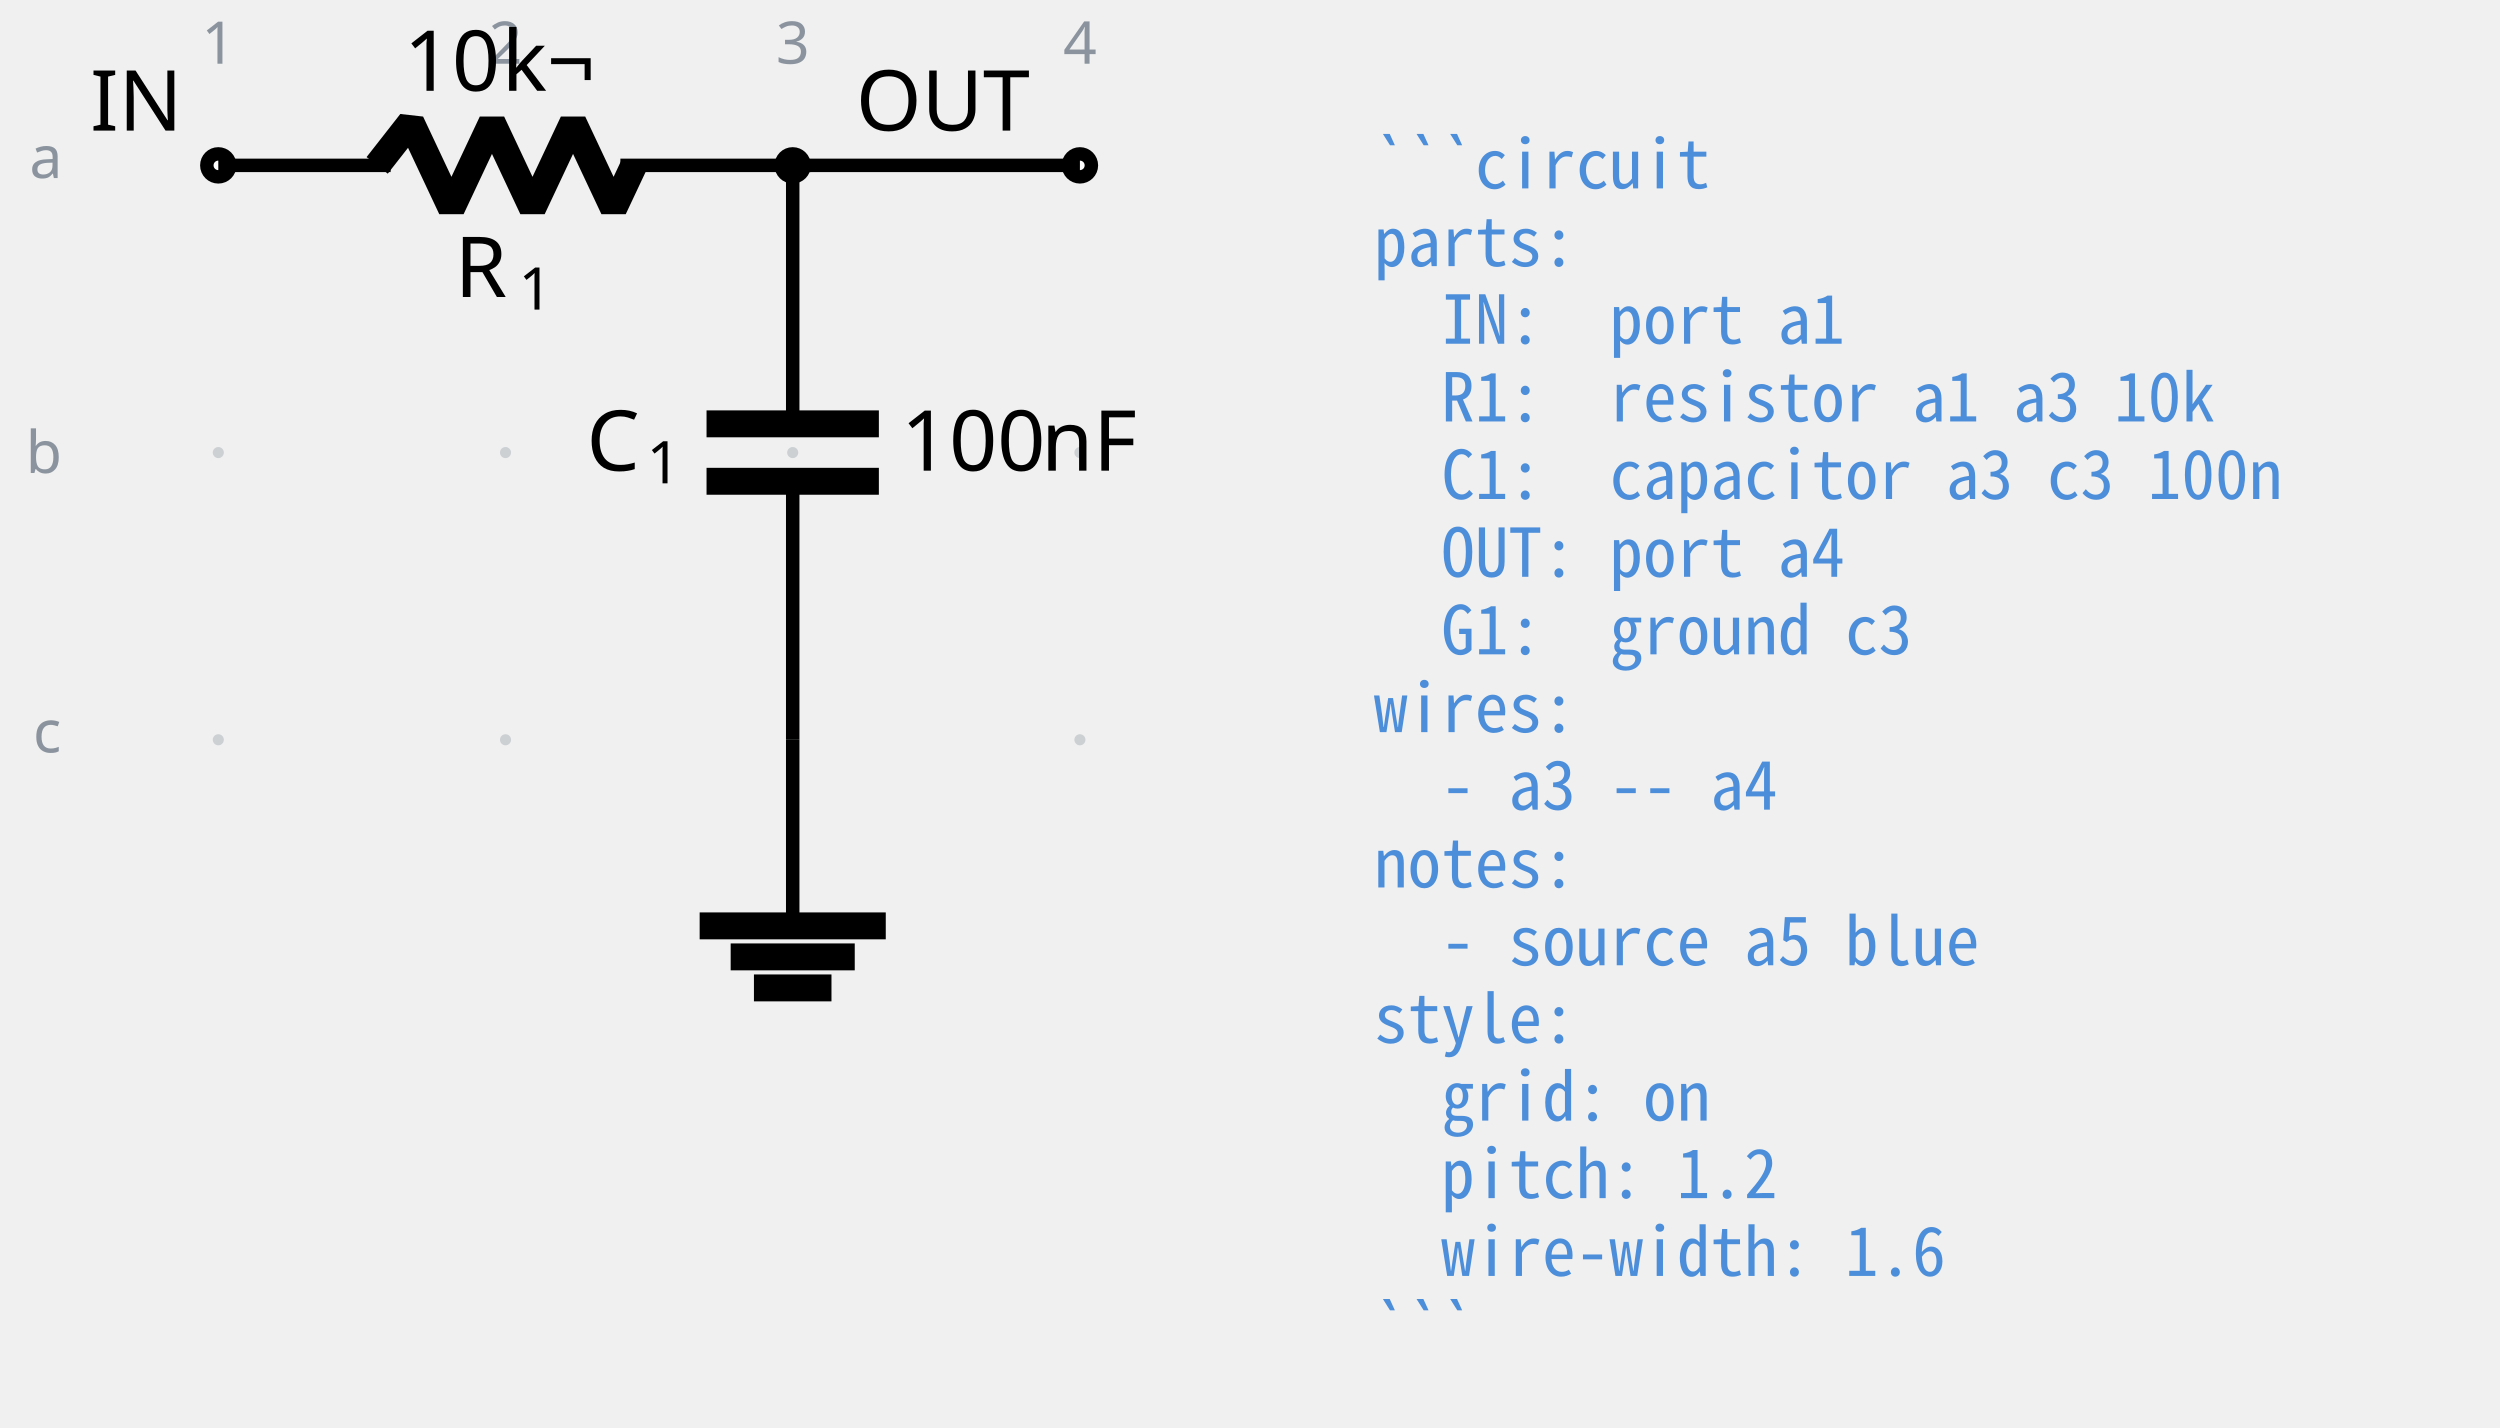
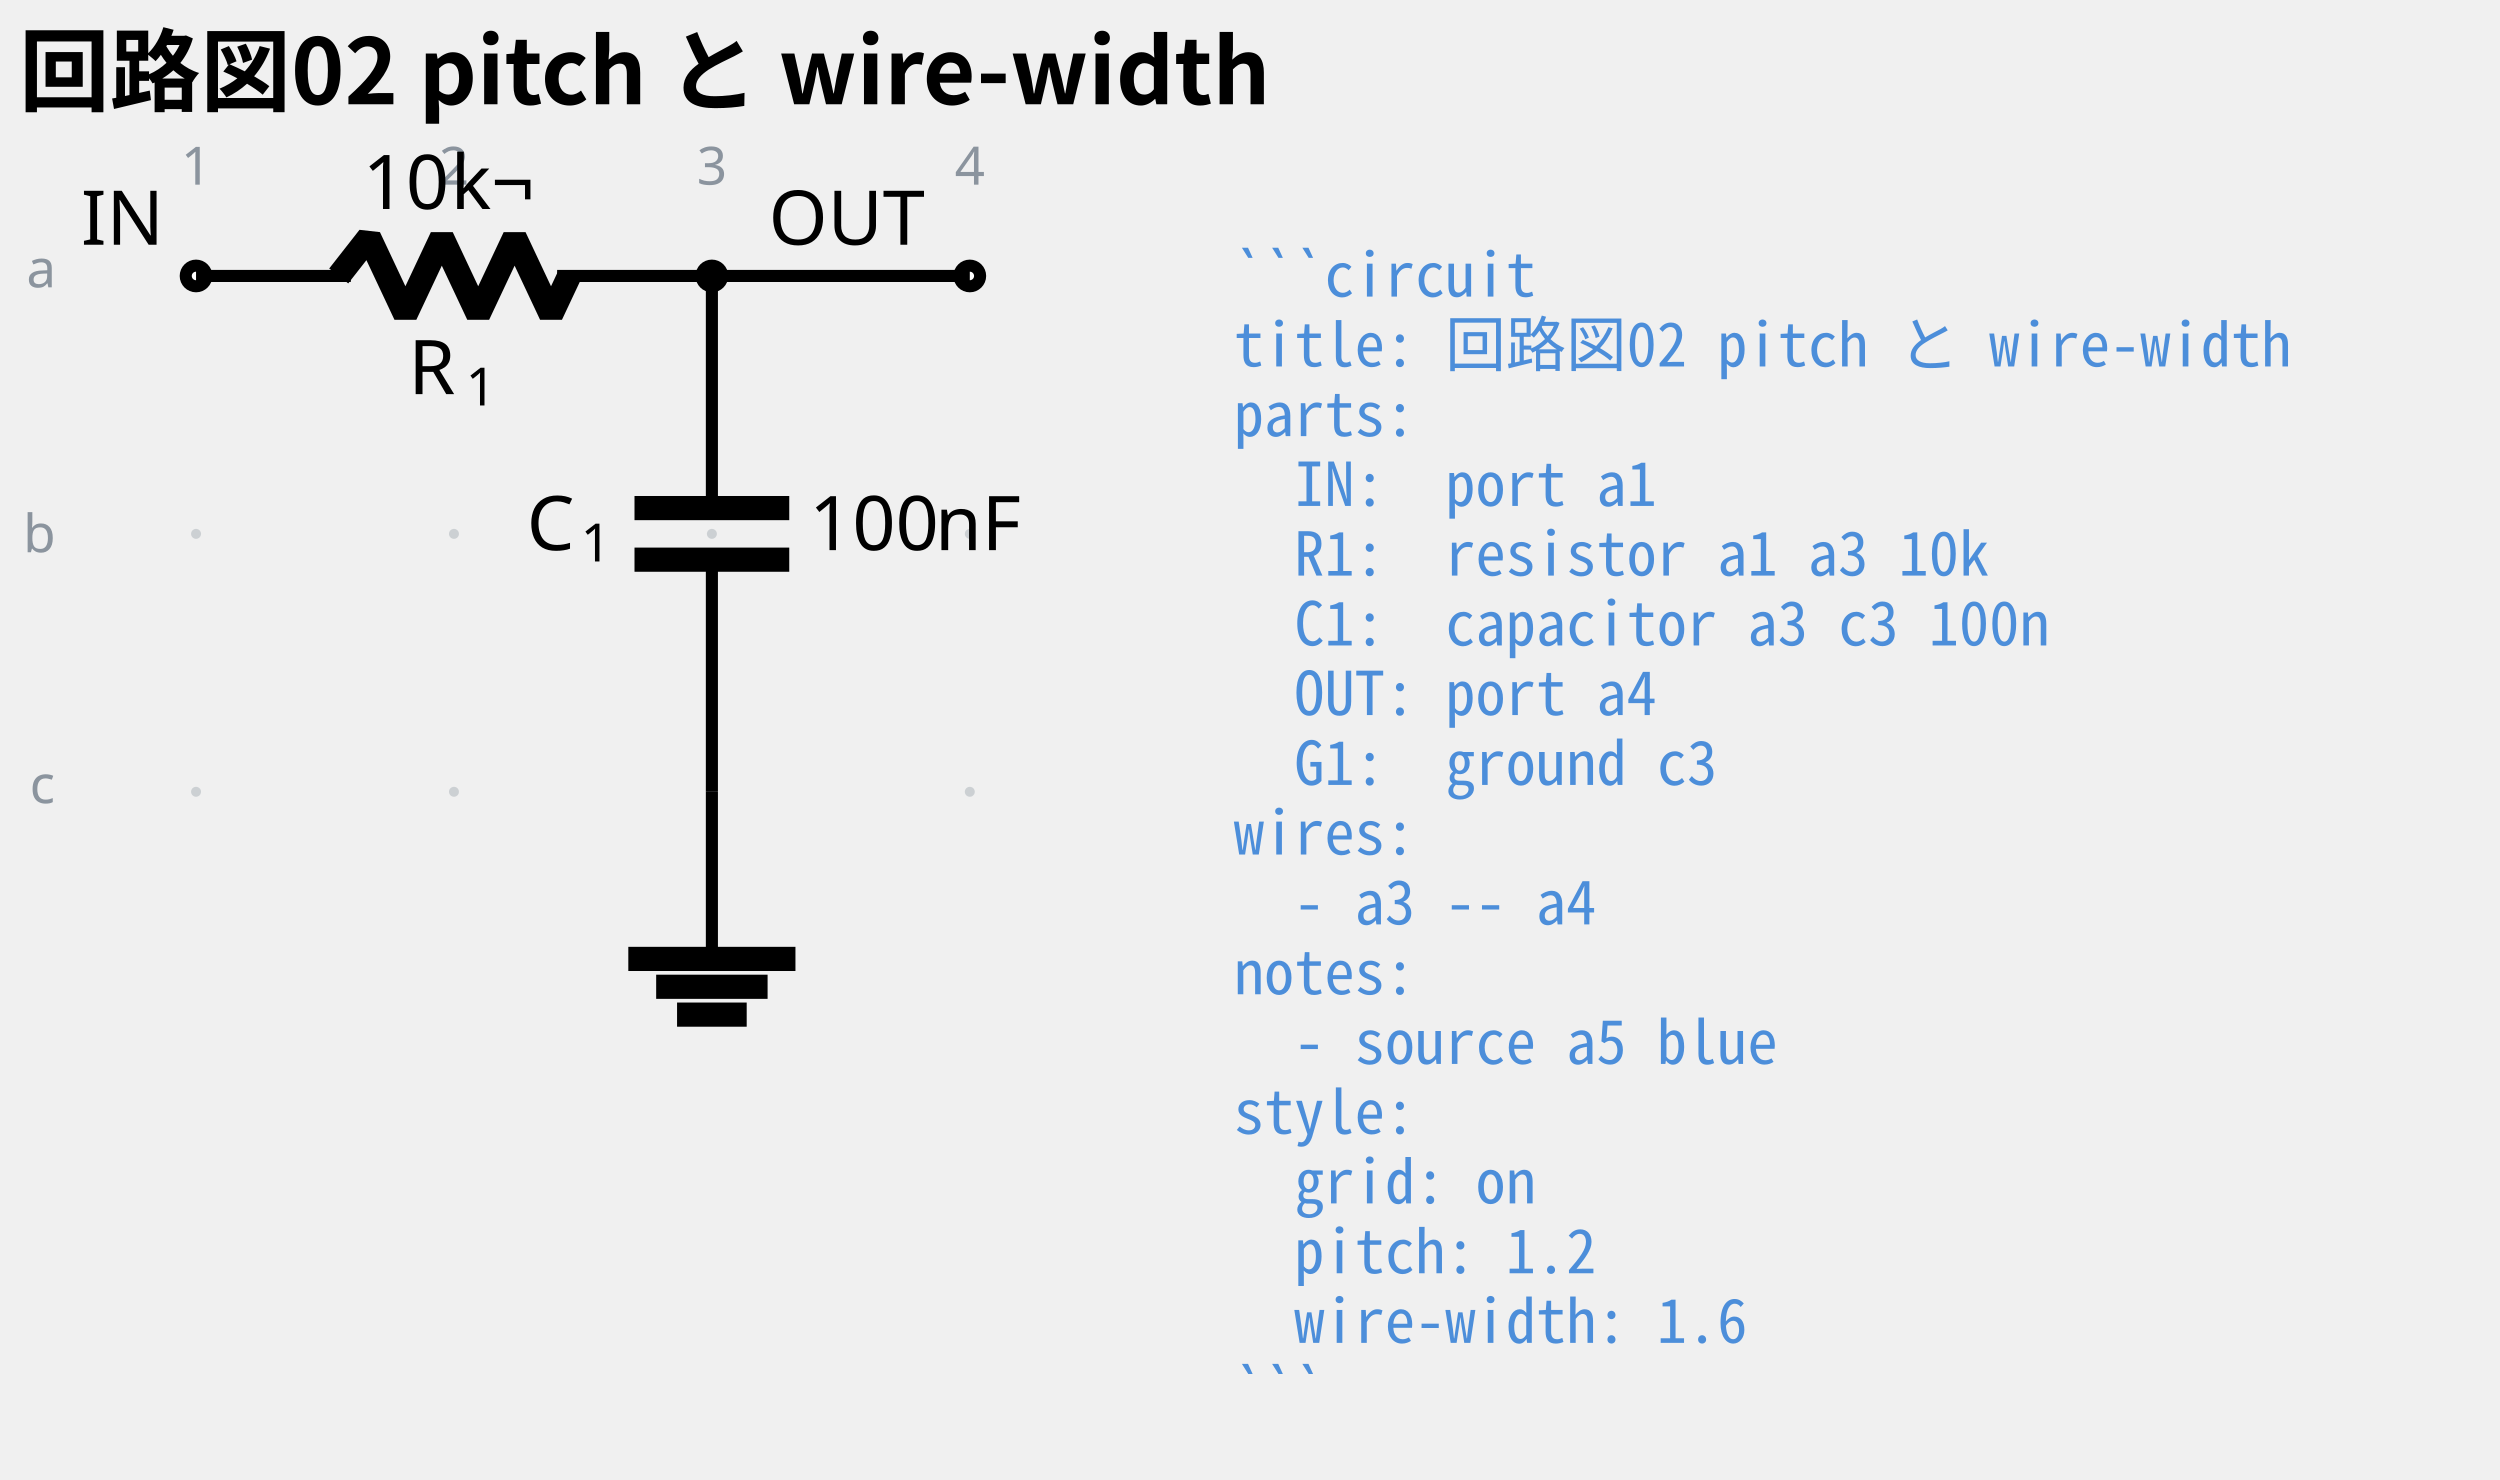
- <svg xmlns="http://www.w3.org/2000/svg" data-circuit-fence="0.1.0" fill="currentColor" width="396.276" height="226.234" viewBox="-72 -72 297.207 169.675">
+ <svg xmlns="http://www.w3.org/2000/svg" data-circuit-fence="0.1.0" fill="currentColor" width="441.269" height="261.06" viewBox="-72 -72 330.952 195.795">
  <g stroke="currentColor" stroke-miterlimit="10" stroke-width="1.6">
-     <path fill="#8b949e" fill-opacity=".35" stroke="none" stroke-opacity=".35" d="M-45.387-52.341a.66.66 0 1 0-1.32 0 .66.66 0 0 0 1.32 0M-45.387-18.198a.66.66 0 1 0-1.32 0 .66.66 0 0 0 1.32 0M-45.387 15.945a.66.66 0 1 0-1.32 0 .66.66 0 0 0 1.32 0M-11.244-52.341a.66.66 0 1 0-1.32 0 .66.66 0 0 0 1.32 0M-11.244-18.198a.66.66 0 1 0-1.32 0 .66.66 0 0 0 1.32 0M-11.244 15.945a.66.66 0 1 0-1.32 0 .66.66 0 0 0 1.32 0M22.9-52.341a.66.66 0 1 0-1.32 0 .66.66 0 0 0 1.32 0M22.9-18.198a.66.66 0 1 0-1.32 0 .66.66 0 0 0 1.32 0M22.9 15.945a.66.66 0 1 0-1.32 0 .66.66 0 0 0 1.32 0M57.043-52.341a.66.66 0 1 0-1.32 0 .66.66 0 0 0 1.32 0M57.043-18.198a.66.66 0 1 0-1.32 0 .66.66 0 0 0 1.32 0M57.043 15.945a.66.66 0 1 0-1.32 0 .66.66 0 0 0 1.32 0m-.66 0" />
+     <path fill="#8b949e" fill-opacity=".35" stroke="none" stroke-opacity=".35" d="M-45.387-35.469a.66.66 0 1 0-1.32 0 .66.66 0 0 0 1.32 0M-45.387-1.326a.66.66 0 1 0-1.32 0 .66.66 0 0 0 1.32 0M-45.387 32.818a.66.66 0 1 0-1.32 0 .66.66 0 0 0 1.32 0M-11.244-35.469a.66.66 0 1 0-1.32 0 .66.66 0 0 0 1.32 0M-11.244-1.326a.66.66 0 1 0-1.32 0 .66.66 0 0 0 1.32 0M-11.244 32.818a.66.66 0 1 0-1.32 0 .66.66 0 0 0 1.32 0M22.9-35.469a.66.66 0 1 0-1.32 0 .66.66 0 0 0 1.32 0M22.9-1.326a.66.66 0 1 0-1.32 0 .66.66 0 0 0 1.32 0M22.9 32.818a.66.66 0 1 0-1.32 0 .66.66 0 0 0 1.32 0M57.043-35.469a.66.66 0 1 0-1.32 0 .66.66 0 0 0 1.32 0M57.043-1.326a.66.66 0 1 0-1.32 0 .66.66 0 0 0 1.32 0M57.043 32.818a.66.66 0 1 0-1.32 0 .66.66 0 0 0 1.32 0m-.66 0" />
    <g fill="#8b949e" stroke="#8b949e">
-       <text x="-46.047" y="-52.341" fill="#8b949e" stroke="none" font-family="cmr7" font-size="7" transform="translate(-1.993 -12.085)">1</text>
+       <text x="-46.047" y="-35.469" fill="#8b949e" stroke="none" font-family="cmr7" font-size="7" transform="translate(-1.993 -12.085)">1</text>
    </g>
    <g fill="#8b949e" stroke="#8b949e">
-       <text x="-46.047" y="-52.341" fill="#8b949e" stroke="none" font-family="cmr7" font-size="7" transform="translate(32.15 -12.085)">2</text>
+       <text x="-46.047" y="-35.469" fill="#8b949e" stroke="none" font-family="cmr7" font-size="7" transform="translate(32.15 -12.085)">2</text>
    </g>
    <g fill="#8b949e" stroke="#8b949e">
-       <text x="-46.047" y="-52.341" fill="#8b949e" stroke="none" font-family="cmr7" font-size="7" transform="translate(66.293 -12.085)">3</text>
+       <text x="-46.047" y="-35.469" fill="#8b949e" stroke="none" font-family="cmr7" font-size="7" transform="translate(66.293 -12.085)">3</text>
    </g>
    <g fill="#8b949e" stroke="#8b949e">
-       <text x="-46.047" y="-52.341" fill="#8b949e" stroke="none" font-family="cmr7" font-size="7" transform="translate(100.437 -12.085)">4</text>
+       <text x="-46.047" y="-35.469" fill="#8b949e" stroke="none" font-family="cmr7" font-size="7" transform="translate(100.437 -12.085)">4</text>
    </g>
    <g fill="#8b949e" stroke="#8b949e">
-       <text x="-46.047" y="-52.341" fill="#8b949e" stroke="none" font-family="cmr7" font-size="7" transform="translate(-22.46 1.507)">a</text>
+       <text x="-46.047" y="-35.469" fill="#8b949e" stroke="none" font-family="cmr7" font-size="7" transform="translate(-22.46 1.507)">a</text>
    </g>
    <g fill="#8b949e" stroke="#8b949e">
-       <text x="-46.047" y="-52.341" fill="#8b949e" stroke="none" font-family="cmr7" font-size="7" transform="translate(-22.89 36.574)">b</text>
+       <text x="-46.047" y="-35.469" fill="#8b949e" stroke="none" font-family="cmr7" font-size="7" transform="translate(-22.89 36.574)">b</text>
    </g>
    <g fill="#8b949e" stroke="#8b949e">
-       <text x="-46.047" y="-52.341" fill="#8b949e" stroke="none" font-family="cmr7" font-size="7" transform="translate(-22.029 69.793)">c</text>
+       <text x="-46.047" y="-35.469" fill="#8b949e" stroke="none" font-family="cmr7" font-size="7" transform="translate(-22.029 69.793)">c</text>
    </g>
    <g fill="#ffffff">
-       <path d="M-44.682-52.341a1.365 1.365 0 1 0-2.73 0 1.365 1.365 0 0 0 2.73 0Zm-1.365 0" />
+       <path d="M-44.682-35.469a1.365 1.365 0 1 0-2.73 0 1.365 1.365 0 0 0 2.73 0Zm-1.365 0" />
    </g>
-     <text x="-46.047" y="-52.341" stroke="none" font-family="cmr10" font-size="10" transform="translate(-15.244 -4.133)">IN</text>
-     <path fill="none" d="M-46.047-52.341h.8m-.8 0h20.486m27.314 0H22.24m-.8 0h.8" />
+     <text x="-46.047" y="-35.469" stroke="none" font-family="cmr10" font-size="10" transform="translate(-15.244 -4.133)">IN</text>
+     <path fill="none" d="M-46.047-35.469h.8m-.8 0h20.486m27.314 0H22.24m-.8 0h.8" />
    <g stroke-linejoin="bevel" stroke-width="3.2">
-       <path fill="none" d="m-27.161-52.341 4.01-5.122 4.818 10.243 4.82-10.243 4.818 10.243 4.82-10.243L.944-47.22l2.41-5.121" />
+       <path fill="none" d="m-27.161-35.469 4.01-5.121 4.818 10.243 4.82-10.243 4.818 10.243 4.82-10.243L.944-30.347l2.41-5.122" />
    </g>
    <g stroke="none">
-       <text x="-46.047" y="-52.341" font-family="cmmi10" font-size="10" transform="translate(28.104 15.648)">R</text>
-       <text x="-38.454" y="-50.841" font-family="cmr7" font-size="7" transform="translate(28.104 15.648)">1</text>
+       <text x="-46.047" y="-35.469" font-family="cmmi10" font-size="10" transform="translate(28.104 15.648)">R</text>
+       <text x="-38.454" y="-33.969" font-family="cmr7" font-size="7" transform="translate(28.104 15.648)">1</text>
    </g>
    <g stroke="none" font-family="cmr10" font-size="10">
-       <text x="-46.047" y="-52.341" transform="translate(22.06 -8.863)">10</text>
-       <text x="-34.381" y="-52.341" transform="translate(22.06 -8.863)">k¬</text>
+       <text x="-46.047" y="-35.469" transform="translate(22.06 -8.863)">10</text>
+       <text x="-34.381" y="-35.469" transform="translate(22.06 -8.863)">k¬</text>
    </g>
-     <path fill="none" d="M22.24-52.341v.8m0-.8v30.729m0 6.828v30.729m-.001-.8v.8" />
+     <path fill="none" d="M22.24-35.469v.8m0-.8v30.73m0 6.828v30.729m-.001-.8v.8" />
    <g stroke-width="3.2">
-       <path fill="none" d="M32.482-21.612H11.996m20.486 6.828H11.996" />
+       <path fill="none" d="M32.482-4.74H11.996M32.482 2.09H11.996" />
    </g>
    <g stroke="none">
-       <text x="-46.047" y="-52.341" font-family="cmmi10" font-size="10" transform="translate(43.771 36.296)">C</text>
-       <text x="-38.9" y="-50.841" font-family="cmr7" font-size="7" transform="translate(43.771 36.296)">1</text>
+       <text x="-46.047" y="-35.469" font-family="cmmi10" font-size="10" transform="translate(43.771 36.296)">C</text>
+       <text x="-38.9" y="-33.969" font-family="cmr7" font-size="7" transform="translate(43.771 36.296)">1</text>
    </g>
    <g stroke="none" font-family="cmr10" font-size="10">
-       <text x="-46.047" y="-52.341" transform="translate(81.168 36.296)">100</text>
-       <text x="-29.381" y="-52.341" transform="translate(81.168 36.296)">nF</text>
+       <text x="-46.047" y="-35.469" transform="translate(81.168 36.296)">100</text>
+       <text x="-29.381" y="-35.469" transform="translate(81.168 36.296)">nF</text>
    </g>
    <g fill="#ffffff">
-       <path d="M57.748-52.341a1.365 1.365 0 1 0-2.73 0 1.365 1.365 0 0 0 2.73 0Zm-1.365 0" />
+       <path d="M57.748-35.469a1.365 1.365 0 1 0-2.73 0 1.365 1.365 0 0 0 2.73 0Zm-1.365 0" />
    </g>
-     <text x="-46.047" y="-52.341" stroke="none" font-family="cmr10" font-size="10" transform="translate(75.797 -4.133)">OUT</text>
-     <path fill="none" d="M22.24 15.945V38.07" />
-     <path fill="none" stroke-width="3.2" d="M11.177 38.07h22.125m-18.438 3.687h14.75M17.63 45.445h9.218" />
-     <path fill="none" d="M22.24-52.341h34.143" />
-     <path d="M23.605-52.341a1.365 1.365 0 1 0-2.731 0 1.365 1.365 0 0 0 2.73 0Zm-1.366 0" />
+     <text x="-46.047" y="-35.469" stroke="none" font-family="cmr10" font-size="10" transform="translate(75.797 -4.133)">OUT</text>
+     <path fill="none" d="M22.24 32.818v22.124" />
+     <path fill="none" stroke-width="3.2" d="M11.177 54.942h22.125M14.864 58.63h14.75M17.63 62.317h9.218" />
+     <path fill="none" d="M22.24-35.469h34.143" />
+     <path d="M23.605-35.469a1.365 1.365 0 1 0-2.731 0 1.365 1.365 0 0 0 2.73 0Zm-1.366 0" />
    <g>
-       <text x="-46.047" y="-52.341" fill="#4c8eda" stroke="none" font-family="'Noto Sans Mono CJK JP',ui-monospace,'SFMono-Regular',Consolas,'Liberation Mono',monospace" font-size="8" transform="translate(137.373 2.733)" xml:space="preserve">```circuit</text>
+       <text x="-46.047" y="-35.469" fill="#4c8eda" stroke="none" font-family="'Noto Sans Mono CJK JP',ui-monospace,'SFMono-Regular',Consolas,'Liberation Mono',monospace" font-size="8" transform="translate(137.373 2.733)" xml:space="preserve">```circuit</text>
    </g>
    <g>
-       <text x="-46.047" y="-52.341" fill="#4c8eda" stroke="none" font-family="'Noto Sans Mono CJK JP',ui-monospace,'SFMono-Regular',Consolas,'Liberation Mono',monospace" font-size="8" transform="translate(137.373 11.98)" xml:space="preserve">parts:</text>
+       <text x="-46.047" y="-35.469" fill="#4c8eda" stroke="none" font-family="'Noto Sans Mono CJK JP',ui-monospace,'SFMono-Regular',Consolas,'Liberation Mono',monospace" font-size="8" transform="translate(137.373 11.98)" xml:space="preserve">title: 回路図02 pitch と wire-width</text>
    </g>
    <g>
-       <text x="-46.047" y="-52.341" fill="#4c8eda" stroke="none" font-family="'Noto Sans Mono CJK JP',ui-monospace,'SFMono-Regular',Consolas,'Liberation Mono',monospace" font-size="8" transform="translate(137.373 21.2)" xml:space="preserve">  IN:  port a1</text>
+       <text x="-46.047" y="-35.469" fill="#4c8eda" stroke="none" font-family="'Noto Sans Mono CJK JP',ui-monospace,'SFMono-Regular',Consolas,'Liberation Mono',monospace" font-size="8" transform="translate(137.373 21.2)" xml:space="preserve">parts:</text>
    </g>
    <g>
-       <text x="-46.047" y="-52.341" fill="#4c8eda" stroke="none" font-family="'Noto Sans Mono CJK JP',ui-monospace,'SFMono-Regular',Consolas,'Liberation Mono',monospace" font-size="8" transform="translate(137.373 30.446)" xml:space="preserve">  R1:  resistor a1 a3 10k</text>
+       <text x="-46.047" y="-35.469" fill="#4c8eda" stroke="none" font-family="'Noto Sans Mono CJK JP',ui-monospace,'SFMono-Regular',Consolas,'Liberation Mono',monospace" font-size="8" transform="translate(137.373 30.446)" xml:space="preserve">  IN:  port a1</text>
    </g>
    <g>
-       <text x="-46.047" y="-52.341" fill="#4c8eda" stroke="none" font-family="'Noto Sans Mono CJK JP',ui-monospace,'SFMono-Regular',Consolas,'Liberation Mono',monospace" font-size="8" transform="translate(137.373 39.665)" xml:space="preserve">  C1:  capacitor a3 c3 100n</text>
+       <text x="-46.047" y="-35.469" fill="#4c8eda" stroke="none" font-family="'Noto Sans Mono CJK JP',ui-monospace,'SFMono-Regular',Consolas,'Liberation Mono',monospace" font-size="8" transform="translate(137.373 39.665)" xml:space="preserve">  R1:  resistor a1 a3 10k</text>
    </g>
    <g>
-       <text x="-46.047" y="-52.341" fill="#4c8eda" stroke="none" font-family="'Noto Sans Mono CJK JP',ui-monospace,'SFMono-Regular',Consolas,'Liberation Mono',monospace" font-size="8" transform="translate(137.373 48.912)" xml:space="preserve">  OUT: port a4</text>
+       <text x="-46.047" y="-35.469" fill="#4c8eda" stroke="none" font-family="'Noto Sans Mono CJK JP',ui-monospace,'SFMono-Regular',Consolas,'Liberation Mono',monospace" font-size="8" transform="translate(137.373 48.912)" xml:space="preserve">  C1:  capacitor a3 c3 100n</text>
    </g>
    <g>
-       <text x="-46.047" y="-52.341" fill="#4c8eda" stroke="none" font-family="'Noto Sans Mono CJK JP',ui-monospace,'SFMono-Regular',Consolas,'Liberation Mono',monospace" font-size="8" transform="translate(137.373 58.131)" xml:space="preserve">  G1:  ground c3</text>
+       <text x="-46.047" y="-35.469" fill="#4c8eda" stroke="none" font-family="'Noto Sans Mono CJK JP',ui-monospace,'SFMono-Regular',Consolas,'Liberation Mono',monospace" font-size="8" transform="translate(137.373 58.131)" xml:space="preserve">  OUT: port a4</text>
    </g>
    <g>
-       <text x="-46.047" y="-52.341" fill="#4c8eda" stroke="none" font-family="'Noto Sans Mono CJK JP',ui-monospace,'SFMono-Regular',Consolas,'Liberation Mono',monospace" font-size="8" transform="translate(137.373 67.378)" xml:space="preserve">wires:</text>
+       <text x="-46.047" y="-35.469" fill="#4c8eda" stroke="none" font-family="'Noto Sans Mono CJK JP',ui-monospace,'SFMono-Regular',Consolas,'Liberation Mono',monospace" font-size="8" transform="translate(137.373 67.378)" xml:space="preserve">  G1:  ground c3</text>
    </g>
    <g>
-       <text x="-46.047" y="-52.341" fill="#4c8eda" stroke="none" font-family="'Noto Sans Mono CJK JP',ui-monospace,'SFMono-Regular',Consolas,'Liberation Mono',monospace" font-size="8" transform="translate(137.373 76.596)" xml:space="preserve">  - a3 -- a4</text>
+       <text x="-46.047" y="-35.469" fill="#4c8eda" stroke="none" font-family="'Noto Sans Mono CJK JP',ui-monospace,'SFMono-Regular',Consolas,'Liberation Mono',monospace" font-size="8" transform="translate(137.373 76.596)" xml:space="preserve">wires:</text>
    </g>
    <g>
-       <text x="-46.047" y="-52.341" fill="#4c8eda" stroke="none" font-family="'Noto Sans Mono CJK JP',ui-monospace,'SFMono-Regular',Consolas,'Liberation Mono',monospace" font-size="8" transform="translate(137.373 85.844)" xml:space="preserve">notes:</text>
+       <text x="-46.047" y="-35.469" fill="#4c8eda" stroke="none" font-family="'Noto Sans Mono CJK JP',ui-monospace,'SFMono-Regular',Consolas,'Liberation Mono',monospace" font-size="8" transform="translate(137.373 85.844)" xml:space="preserve">  - a3 -- a4</text>
    </g>
    <g>
-       <text x="-46.047" y="-52.341" fill="#4c8eda" stroke="none" font-family="'Noto Sans Mono CJK JP',ui-monospace,'SFMono-Regular',Consolas,'Liberation Mono',monospace" font-size="8" transform="translate(137.373 95.091)" xml:space="preserve">  - source a5 blue</text>
+       <text x="-46.047" y="-35.469" fill="#4c8eda" stroke="none" font-family="'Noto Sans Mono CJK JP',ui-monospace,'SFMono-Regular',Consolas,'Liberation Mono',monospace" font-size="8" transform="translate(137.373 95.091)" xml:space="preserve">notes:</text>
    </g>
    <g>
-       <text x="-46.047" y="-52.341" fill="#4c8eda" stroke="none" font-family="'Noto Sans Mono CJK JP',ui-monospace,'SFMono-Regular',Consolas,'Liberation Mono',monospace" font-size="8" transform="translate(137.373 104.31)" xml:space="preserve">style:</text>
+       <text x="-46.047" y="-35.469" fill="#4c8eda" stroke="none" font-family="'Noto Sans Mono CJK JP',ui-monospace,'SFMono-Regular',Consolas,'Liberation Mono',monospace" font-size="8" transform="translate(137.373 104.31)" xml:space="preserve">  - source a5 blue</text>
    </g>
    <g>
-       <text x="-46.047" y="-52.341" fill="#4c8eda" stroke="none" font-family="'Noto Sans Mono CJK JP',ui-monospace,'SFMono-Regular',Consolas,'Liberation Mono',monospace" font-size="8" transform="translate(137.373 113.557)" xml:space="preserve">  grid: on</text>
+       <text x="-46.047" y="-35.469" fill="#4c8eda" stroke="none" font-family="'Noto Sans Mono CJK JP',ui-monospace,'SFMono-Regular',Consolas,'Liberation Mono',monospace" font-size="8" transform="translate(137.373 113.557)" xml:space="preserve">style:</text>
    </g>
    <g>
-       <text x="-46.047" y="-52.341" fill="#4c8eda" stroke="none" font-family="'Noto Sans Mono CJK JP',ui-monospace,'SFMono-Regular',Consolas,'Liberation Mono',monospace" font-size="8" transform="translate(137.373 122.775)" xml:space="preserve">  pitch: 1.2</text>
+       <text x="-46.047" y="-35.469" fill="#4c8eda" stroke="none" font-family="'Noto Sans Mono CJK JP',ui-monospace,'SFMono-Regular',Consolas,'Liberation Mono',monospace" font-size="8" transform="translate(137.373 122.775)" xml:space="preserve">  grid: on</text>
    </g>
    <g>
-       <text x="-46.047" y="-52.341" fill="#4c8eda" stroke="none" font-family="'Noto Sans Mono CJK JP',ui-monospace,'SFMono-Regular',Consolas,'Liberation Mono',monospace" font-size="8" transform="translate(137.373 132.023)" xml:space="preserve">  wire-width: 1.6</text>
+       <text x="-46.047" y="-35.469" fill="#4c8eda" stroke="none" font-family="'Noto Sans Mono CJK JP',ui-monospace,'SFMono-Regular',Consolas,'Liberation Mono',monospace" font-size="8" transform="translate(137.373 132.023)" xml:space="preserve">  pitch: 1.2</text>
    </g>
    <g>
-       <text x="-46.047" y="-52.341" fill="#4c8eda" stroke="none" font-family="'Noto Sans Mono CJK JP',ui-monospace,'SFMono-Regular',Consolas,'Liberation Mono',monospace" font-size="8" transform="translate(137.373 141.241)" xml:space="preserve">```</text>
+       <text x="-46.047" y="-35.469" fill="#4c8eda" stroke="none" font-family="'Noto Sans Mono CJK JP',ui-monospace,'SFMono-Regular',Consolas,'Liberation Mono',monospace" font-size="8" transform="translate(137.373 141.241)" xml:space="preserve">  wire-width: 1.6</text>
+     </g>
+     <g>
+       <text x="-46.047" y="-35.469" fill="#4c8eda" stroke="none" font-family="'Noto Sans Mono CJK JP',ui-monospace,'SFMono-Regular',Consolas,'Liberation Mono',monospace" font-size="8" transform="translate(137.373 150.488)" xml:space="preserve">```</text>
+     </g>
+     <g>
+       <text x="-46.047" y="-35.469" fill="currentColor" stroke="none" font-family="'Noto Sans CJK JP','Noto Sans JP','Hiragino Sans','Yu Gothic',sans-serif" font-size="12" transform="translate(-23.423 -22.729)" font-weight="bold">回路図02 pitch と wire-width</text>
    </g>
  </g>
</svg>
